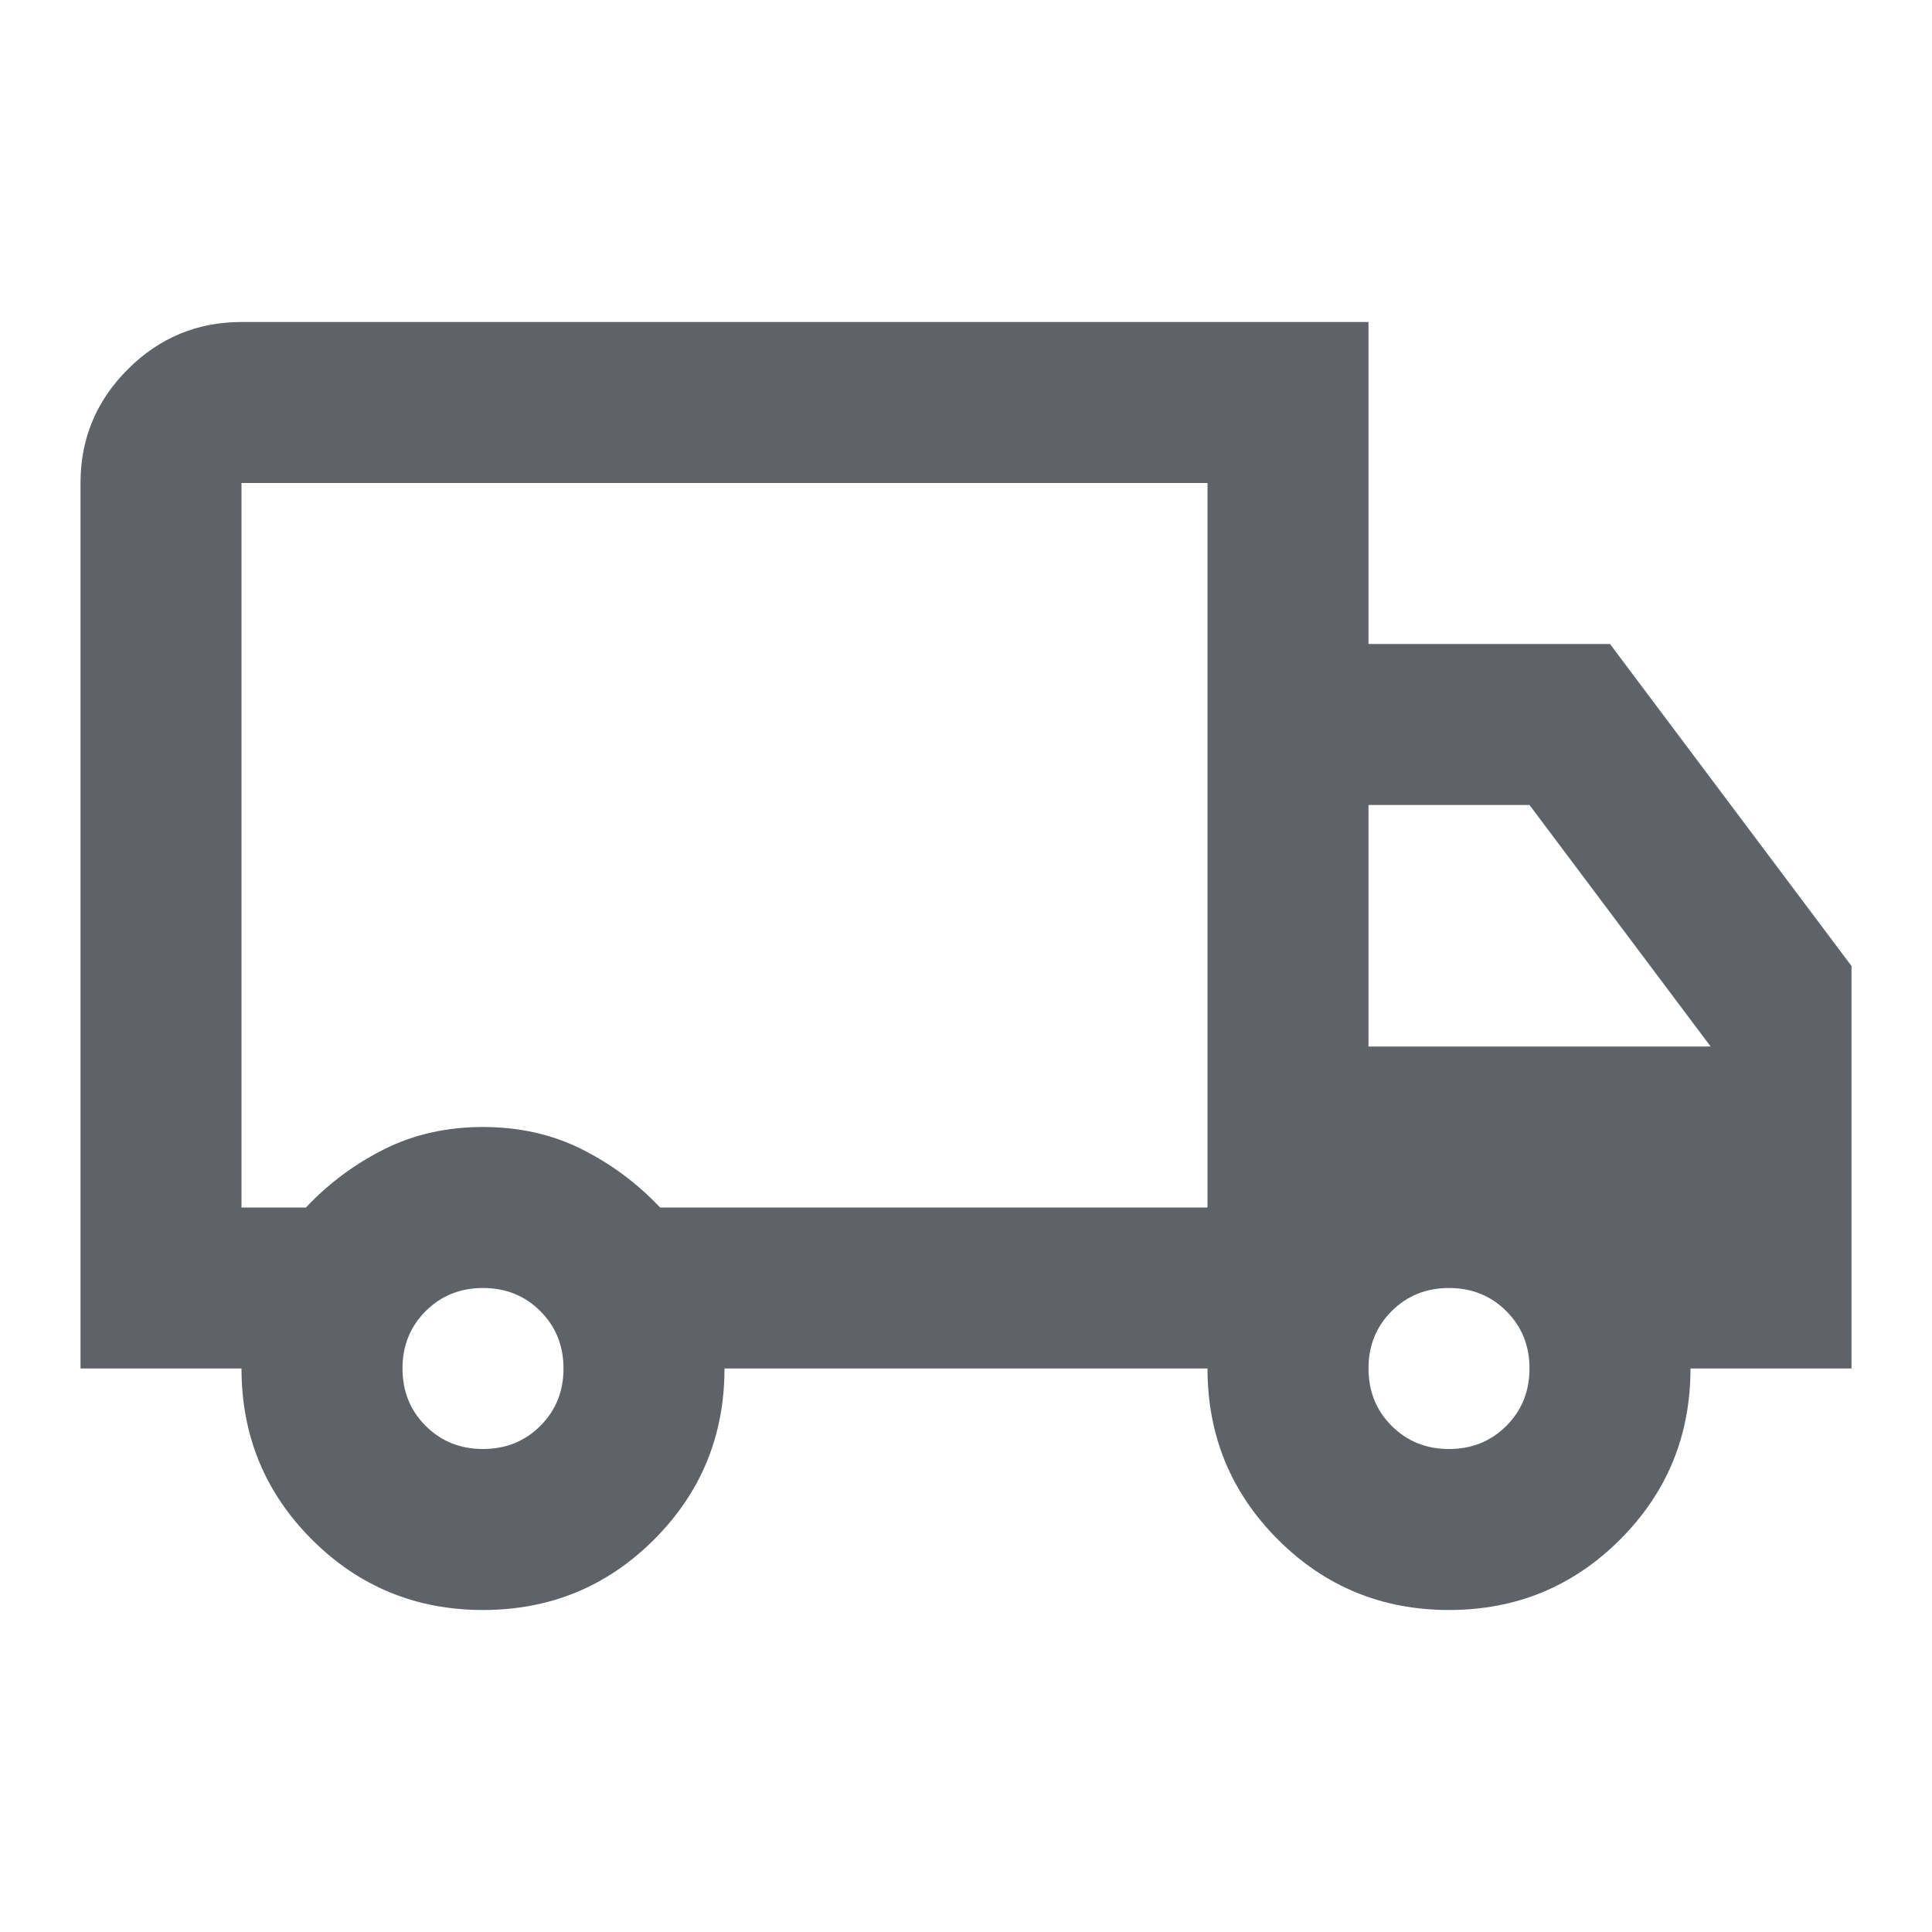
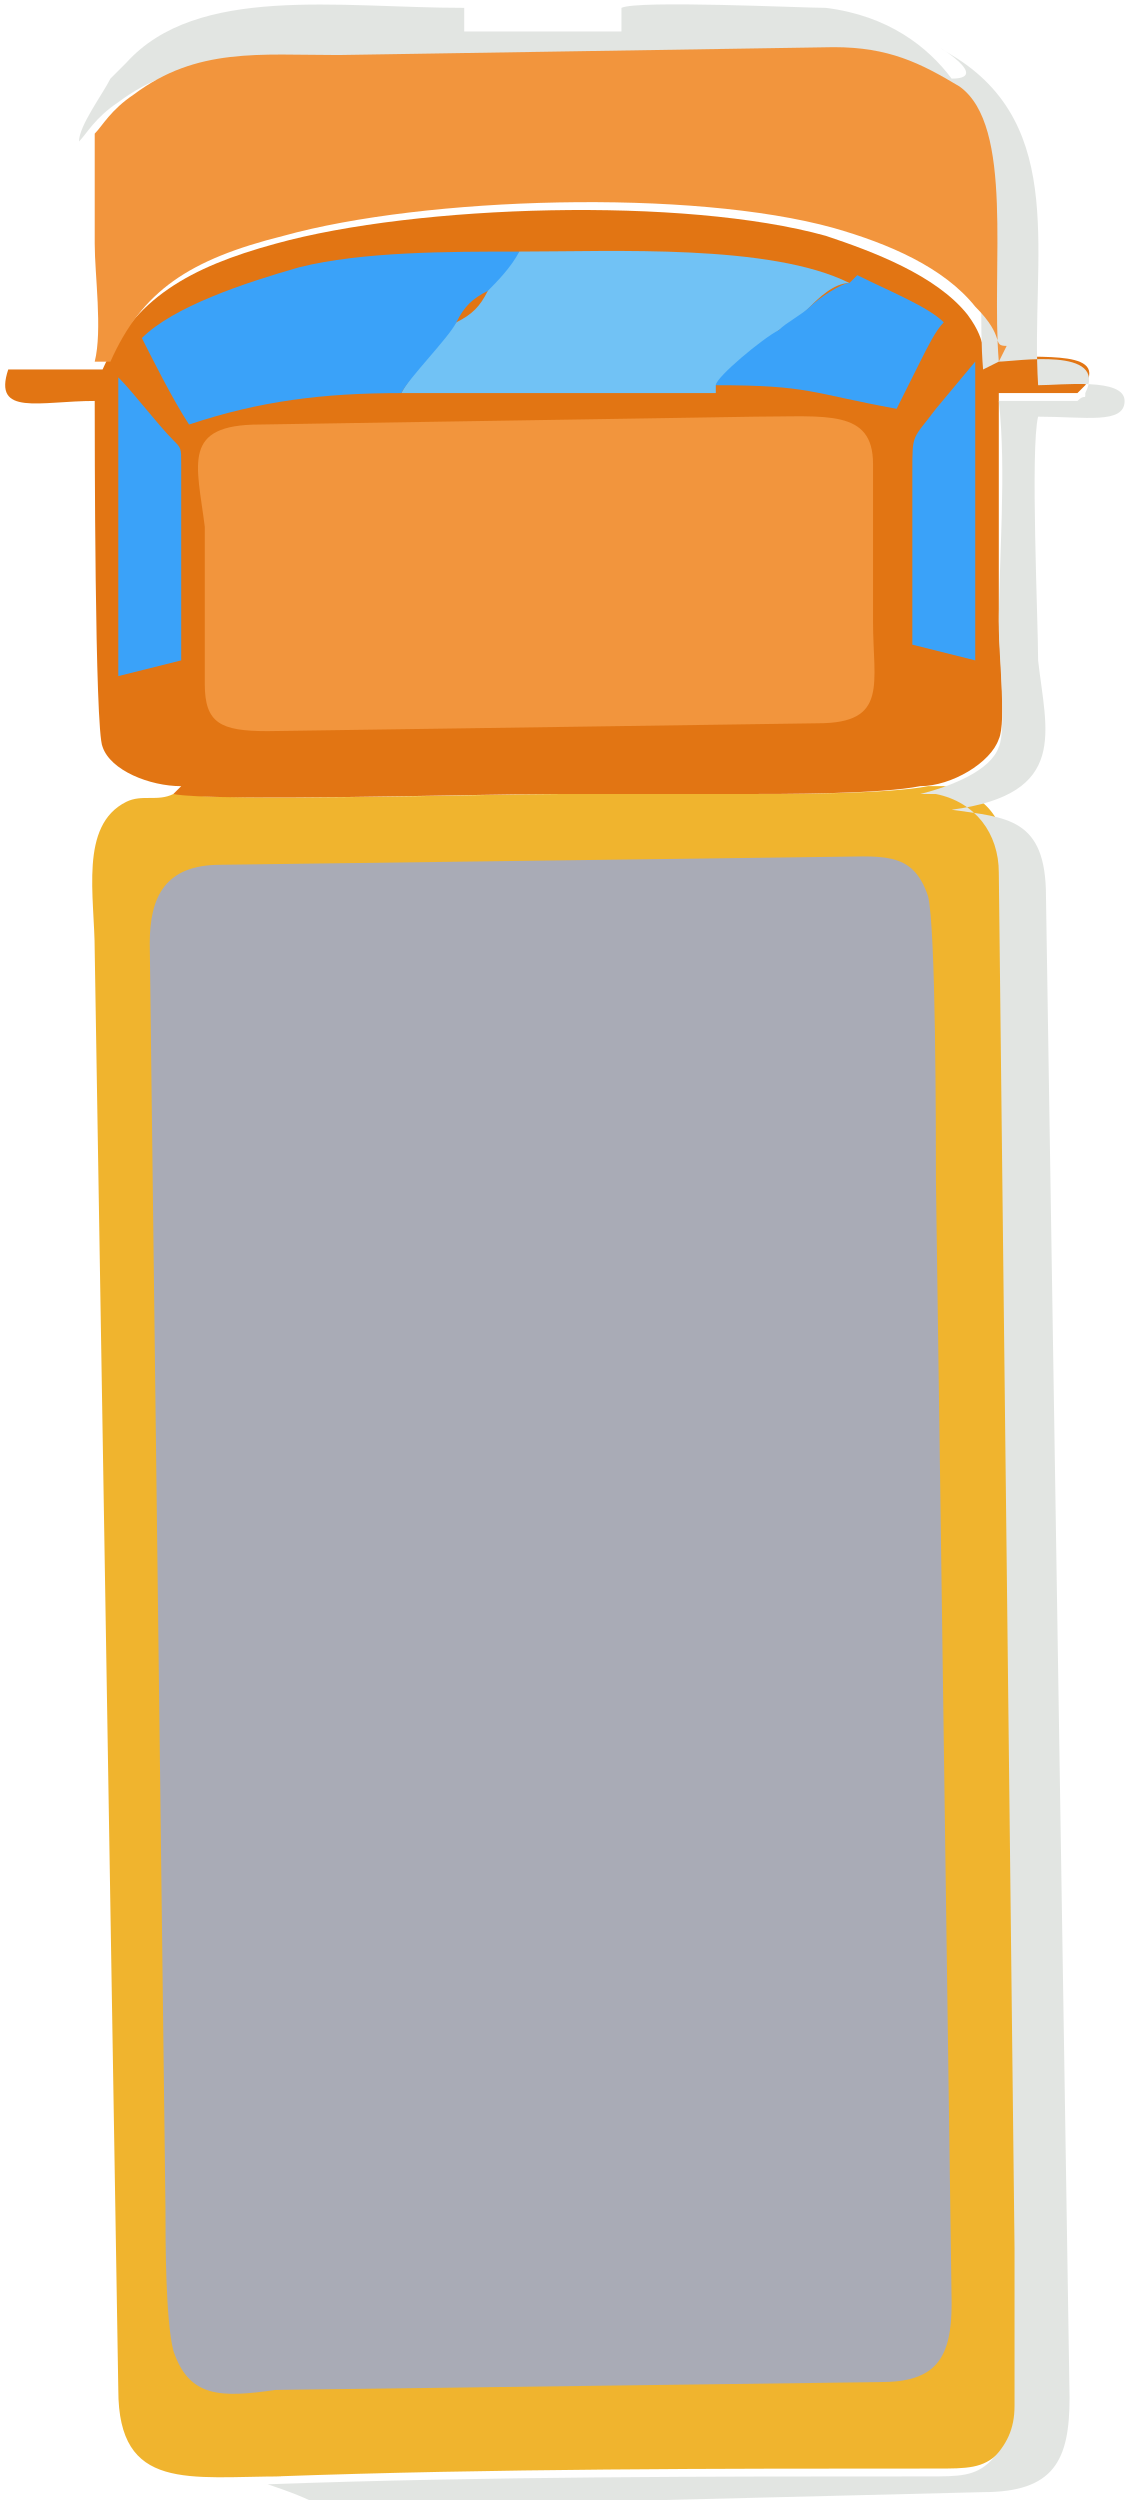
- <svg xmlns="http://www.w3.org/2000/svg" height="24px" viewBox="0 -960 960 960" width="24px" fill="#5f6368">
-   <path d="M240-160q-50 0-85-35t-35-85H40v-440q0-33 23.5-56.5T120-800h560v160h120l120 160v200h-80q0 50-35 85t-85 35q-50 0-85-35t-35-85H360q0 50-35 85t-85 35Zm0-80q17 0 28.5-11.5T280-280q0-17-11.5-28.5T240-320q-17 0-28.5 11.5T200-280q0 17 11.5 28.5T240-240ZM120-360h32q17-18 39-29t49-11q27 0 49 11t39 29h272v-360H120v360Zm600 120q17 0 28.5-11.5T760-280q0-17-11.5-28.5T720-320q-17 0-28.5 11.5T680-280q0 17 11.5 28.5T720-240Zm-40-200h170l-90-120h-80v120ZM360-540Z" />
+ <svg xmlns="http://www.w3.org/2000/svg" xml:space="preserve" width="1.605mm" height="3.542mm" version="1.1" style="shape-rendering:geometricPrecision; text-rendering:geometricPrecision; image-rendering:optimizeQuality; fill-rule:evenodd; clip-rule:evenodd" viewBox="0 0 1.44 3.18">
+   <defs>
+     <style type="text/css">
+    
+     .fil6 {fill:#3AA2F9}
+     .fil5 {fill:#71C2F5}
+     .fil1 {fill:#A9ABB6}
+     .fil2 {fill:#E27513}
+     .fil3 {fill:#E2E5E2}
+     .fil0 {fill:#F0B42E}
+     .fil4 {fill:#F2953D}
+    
+   </style>
+   </defs>
+   <g id="Layer_x0020_1">
+     <g id="_2676986963872">
+       <path class="fil0" d="M0.35 3.15c0.28,-0.01 0.56,-0.01 0.84,-0.01 0.04,-0 0.06,-0 0.08,-0.02 0.02,-0.01 0.03,-0.04 0.03,-0.07 0,-0.06 -0,-0.13 -0,-0.2l-0.02 -1.75c-0,-0.05 -0.02,-0.09 -0.08,-0.1l-0.02 -0c-0.05,0.01 -0.18,0.01 -0.23,0.01 -0.08,0 -0.16,0 -0.24,0 -0.08,0 -0.43,0.01 -0.48,-0l-0.01 0c-0.02,0.01 -0.04,-0 -0.06,0.01 -0.06,0.03 -0.04,0.12 -0.04,0.19l0.03 1.83c0,0.13 0.09,0.11 0.21,0.11z" />
+       <path class="fil1" d="M0.22 2.99c0.02,0.06 0.06,0.06 0.13,0.05l0.77 -0.01c0.07,-0 0.09,-0.03 0.09,-0.1l-0.02 -1.43c-0,-0.06 0,-0.32 -0.01,-0.36 -0.02,-0.06 -0.06,-0.05 -0.13,-0.05l-0.77 0.01c-0.07,0 -0.09,0.04 -0.09,0.1l0.02 1.61c0,0.04 -0,0.14 0.01,0.18z" />
+       <path class="fil2" d="M0.22 1.01c0.05,0.01 0.39,0 0.48,0 0.08,-0 0.16,-0 0.24,-0 0.06,-0 0.18,0 0.23,-0.01 0.04,-0 0.09,-0.03 0.1,-0.06 0.01,-0.02 0,-0.12 0,-0.15 -0,-0.09 0,-0.2 -0,-0.29l0.1 -0c0.01,-0.01 0,-0 0.01,-0.01 0.03,-0.05 -0.08,-0.03 -0.11,-0.04 -0.03,-0 -0.01,-0.01 -0.04,-0.05 -0.04,-0.05 -0.12,-0.08 -0.18,-0.1 -0.18,-0.05 -0.52,-0.04 -0.7,0.01 -0.11,0.03 -0.18,0.07 -0.22,0.16l-0.02 0c-0.02,-0 -0.09,-0 -0.1,0 -0.02,0.06 0.04,0.04 0.11,0.04 0,0.04 0,0.42 0.01,0.44 0.01,0.03 0.06,0.05 0.1,0.05z" />
+       <path class="fil3" d="M1.27 0.46c0.02,0 0.14,-0.02 0.11,0.04 -0,0.01 -0,0 -0.01,0.01l-0.1 0c0.01,0.09 0,0.2 0,0.29 0,0.03 0.01,0.13 -0,0.15 -0.01,0.03 -0.06,0.05 -0.1,0.06l0.02 0c0.05,0.01 0.08,0.05 0.08,0.1l0.02 1.75c0,0.06 0,0.13 0,0.2 -0,0.03 -0.01,0.05 -0.03,0.07 -0.02,0.02 -0.04,0.02 -0.08,0.02 -0.28,0 -0.56,0 -0.84,0.01 0.09,0.03 0.05,0.03 0.1,0.03l0.81 -0.02c0.09,-0 0.11,-0.04 0.11,-0.12l-0.03 -1.91c-0,-0.1 -0.05,-0.1 -0.12,-0.11 0.15,-0.02 0.12,-0.1 0.11,-0.19 -0,-0.05 -0.01,-0.27 -0,-0.31 0.06,0 0.11,0.01 0.11,-0.02 -0,-0.03 -0.08,-0.02 -0.11,-0.02 -0.01,-0.16 0.04,-0.33 -0.11,-0.42 -0.05,-0.03 0.06,0.03 -0,0.03 -0.03,-0.04 -0.08,-0.08 -0.16,-0.09 -0.03,-0 -0.24,-0.01 -0.26,0l0 0.03 -0.2 0 -0 -0.03c-0.16,0 -0.34,-0.03 -0.43,0.07 -0.01,0.01 -0.01,0.01 -0.02,0.02 -0.01,0.02 -0.04,0.06 -0.04,0.08 0.01,-0.01 0.02,-0.03 0.05,-0.05 0.08,-0.06 0.16,-0.05 0.26,-0.05l0.63 -0.01c0.07,-0 0.12,0.02 0.16,0.05 0.07,0.05 0.04,0.23 0.05,0.35z" />
+       <path class="fil4" d="M0.34 0.93l0.7 -0.01c0.09,-0 0.07,-0.05 0.07,-0.13 -0,-0.07 -0,-0.13 -0,-0.2 -0,-0.07 -0.06,-0.06 -0.15,-0.06l-0.63 0.01c-0.1,0 -0.08,0.05 -0.07,0.13 0,0.07 0,0.13 0,0.2 0,0.05 0.02,0.06 0.08,0.06z" />
+       <path class="fil4" d="M1.27 0.46c-0.01,-0.12 0.02,-0.3 -0.05,-0.35 -0.05,-0.03 -0.09,-0.05 -0.16,-0.05l-0.63 0.01c-0.1,0 -0.18,-0.01 -0.26,0.05 -0.03,0.02 -0.04,0.04 -0.05,0.05 0,0.02 -0,0.04 -0,0.07 0,0.02 0,0.05 0,0.07 0,0.04 0.01,0.11 0,0.15l0.02 -0c0.04,-0.09 0.1,-0.13 0.22,-0.16 0.18,-0.05 0.52,-0.06 0.7,-0.01 0.07,0.02 0.14,0.05 0.18,0.1 0.04,0.04 0.02,0.05 0.04,0.05z" />
+       <path class="fil5" d="M0.91 0.49c0.01,-0.01 0.07,-0.06 0.08,-0.07 0.02,-0.01 0.03,-0.02 0.04,-0.03 0.01,-0.01 0.03,-0.03 0.05,-0.03 -0.1,-0.05 -0.3,-0.04 -0.42,-0.04 -0.01,0.01 -0.03,0.03 -0.04,0.05 -0.01,0.02 -0.02,0.03 -0.04,0.04 -0.02,0.02 -0.06,0.07 -0.07,0.09l0.4 -0z" />
+       <path class="fil6" d="M0.51 0.5c0.01,-0.02 0.06,-0.07 0.07,-0.09 0.01,-0.02 0.02,-0.03 0.04,-0.04 0.01,-0.01 0.03,-0.03 0.04,-0.05 -0.09,-0 -0.2,0 -0.28,0.02 -0.07,0.02 -0.16,0.05 -0.2,0.09 0.01,0.02 0.04,0.08 0.06,0.11 0.09,-0.03 0.17,-0.04 0.27,-0.04z" />
+       <path class="fil6" d="M1.24 0.85l-0 -0.39 -0.05 0.06c-0.03,0.04 -0.03,0.03 -0.03,0.08 0,0.07 -0,0.16 0,0.22l0.08 0.02z" />
+       <path class="fil6" d="M0.23 0.84l-0 -0.25c-0,-0.02 -0,-0.02 -0.01,-0.03 -0.02,-0.02 -0.05,-0.06 -0.07,-0.08l0 0.38 0.08 -0.02z" />
+       <path class="fil6" d="M1.08 0.36c-0.01,0 -0.04,0.02 -0.05,0.03 -0.01,0.01 -0.03,0.02 -0.04,0.03 -0.02,0.01 -0.08,0.06 -0.08,0.07 0.12,0 0.12,0.01 0.23,0.03 0.01,-0.02 0.02,-0.04 0.03,-0.06 0.01,-0.02 0.02,-0.04 0.03,-0.05 -0.02,-0.02 -0.07,-0.04 -0.11,-0.06z" />
+     </g>
+   </g>
</svg>
